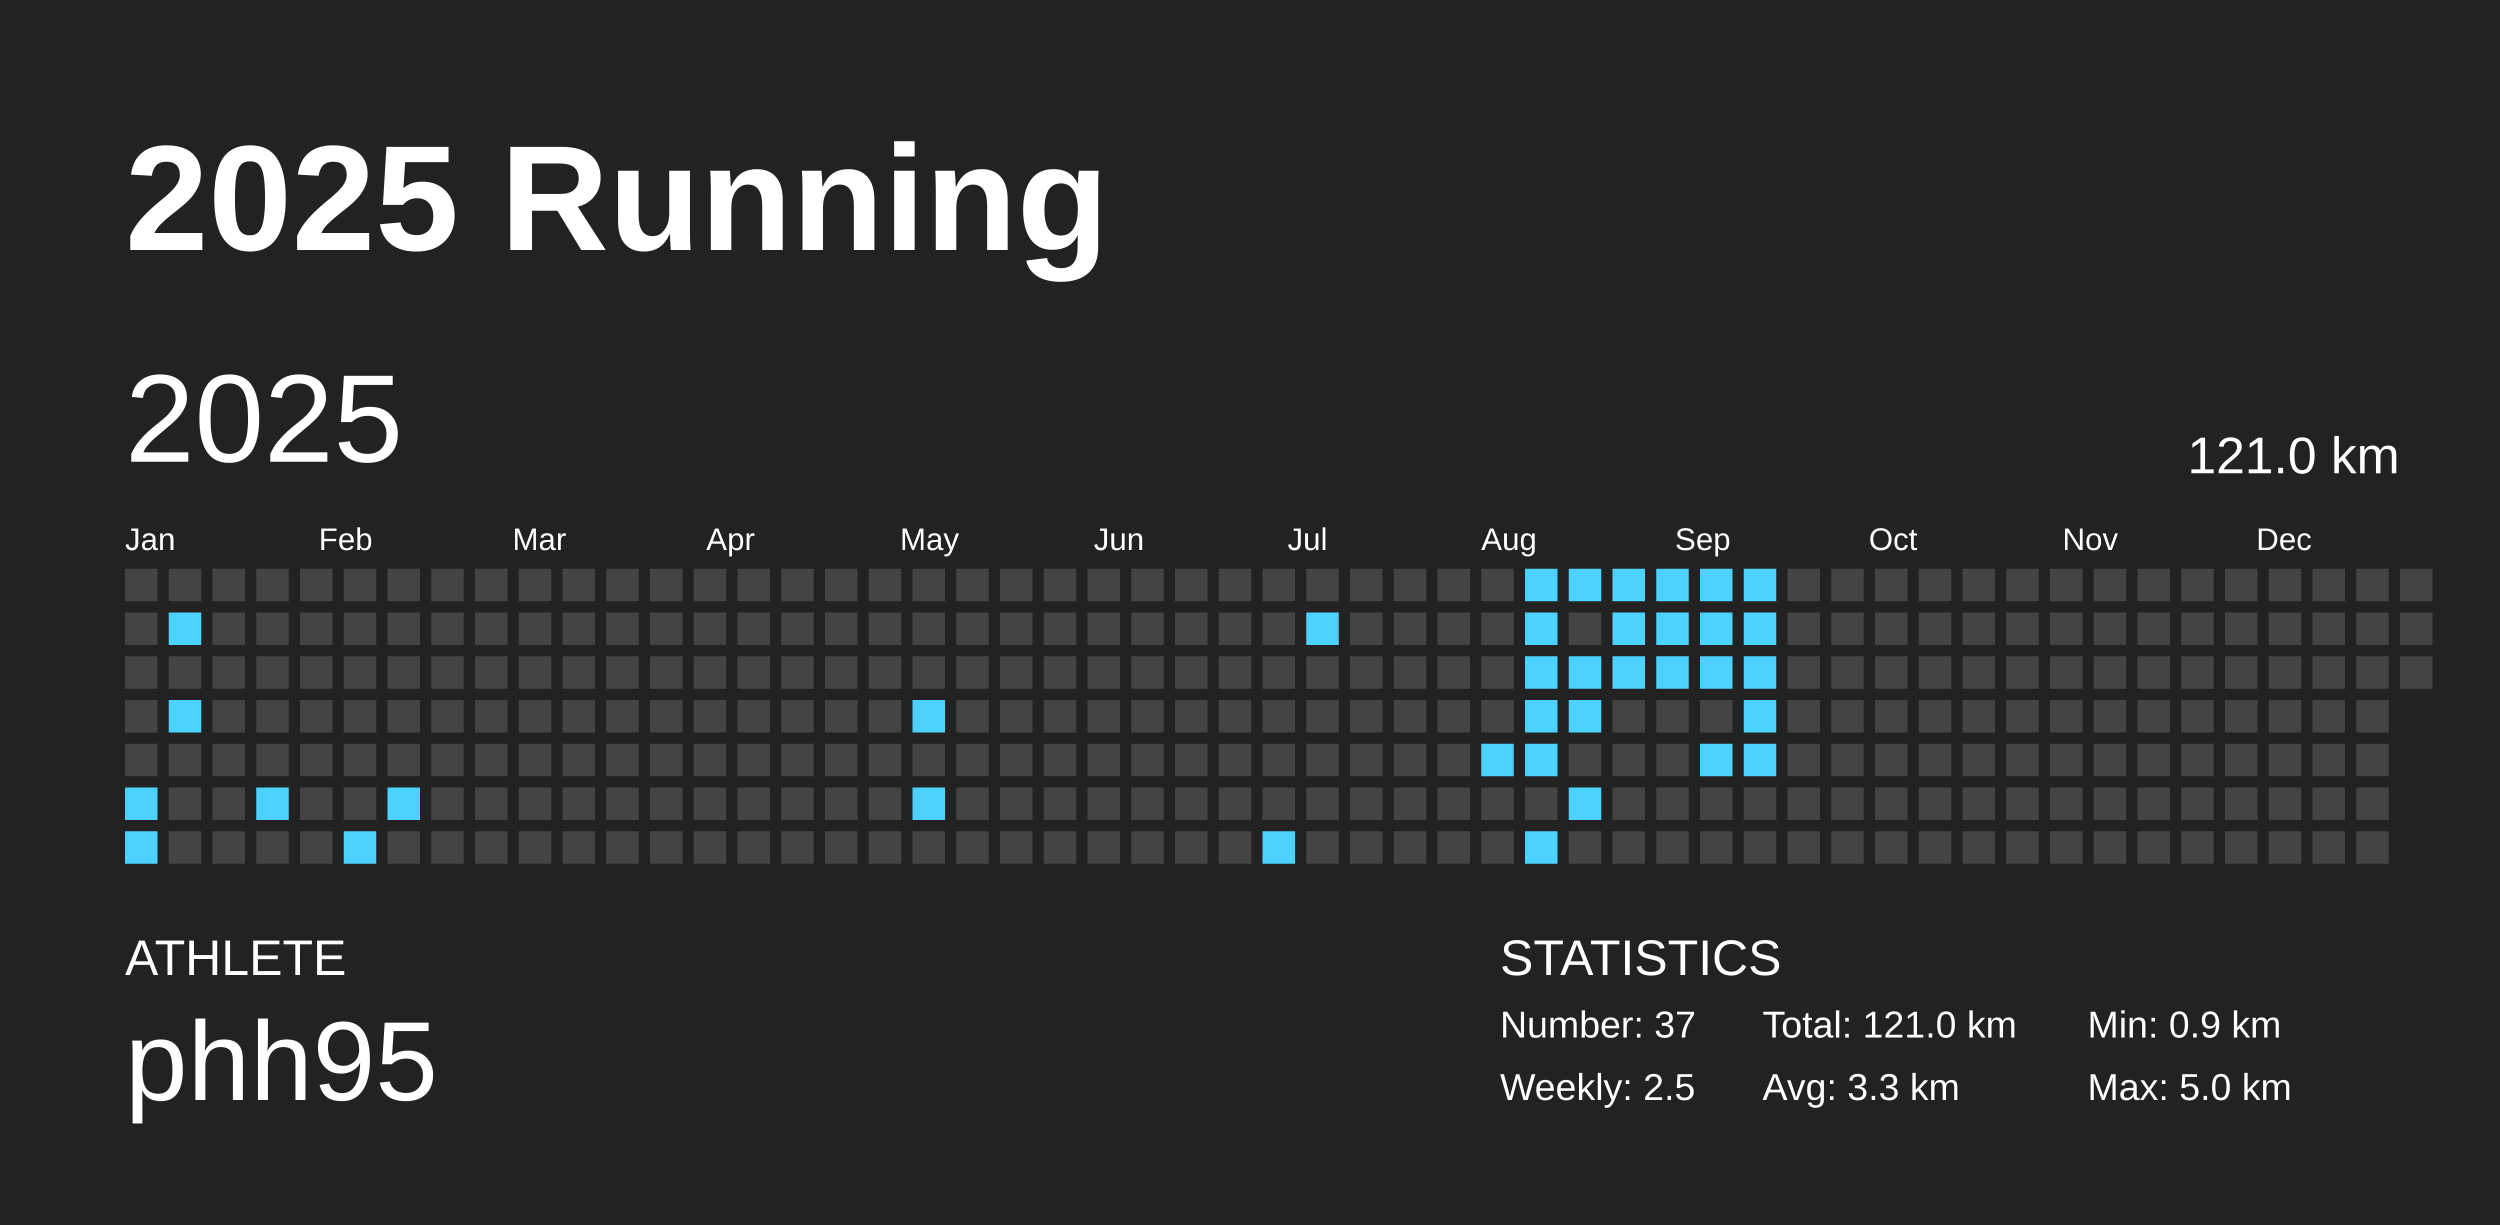
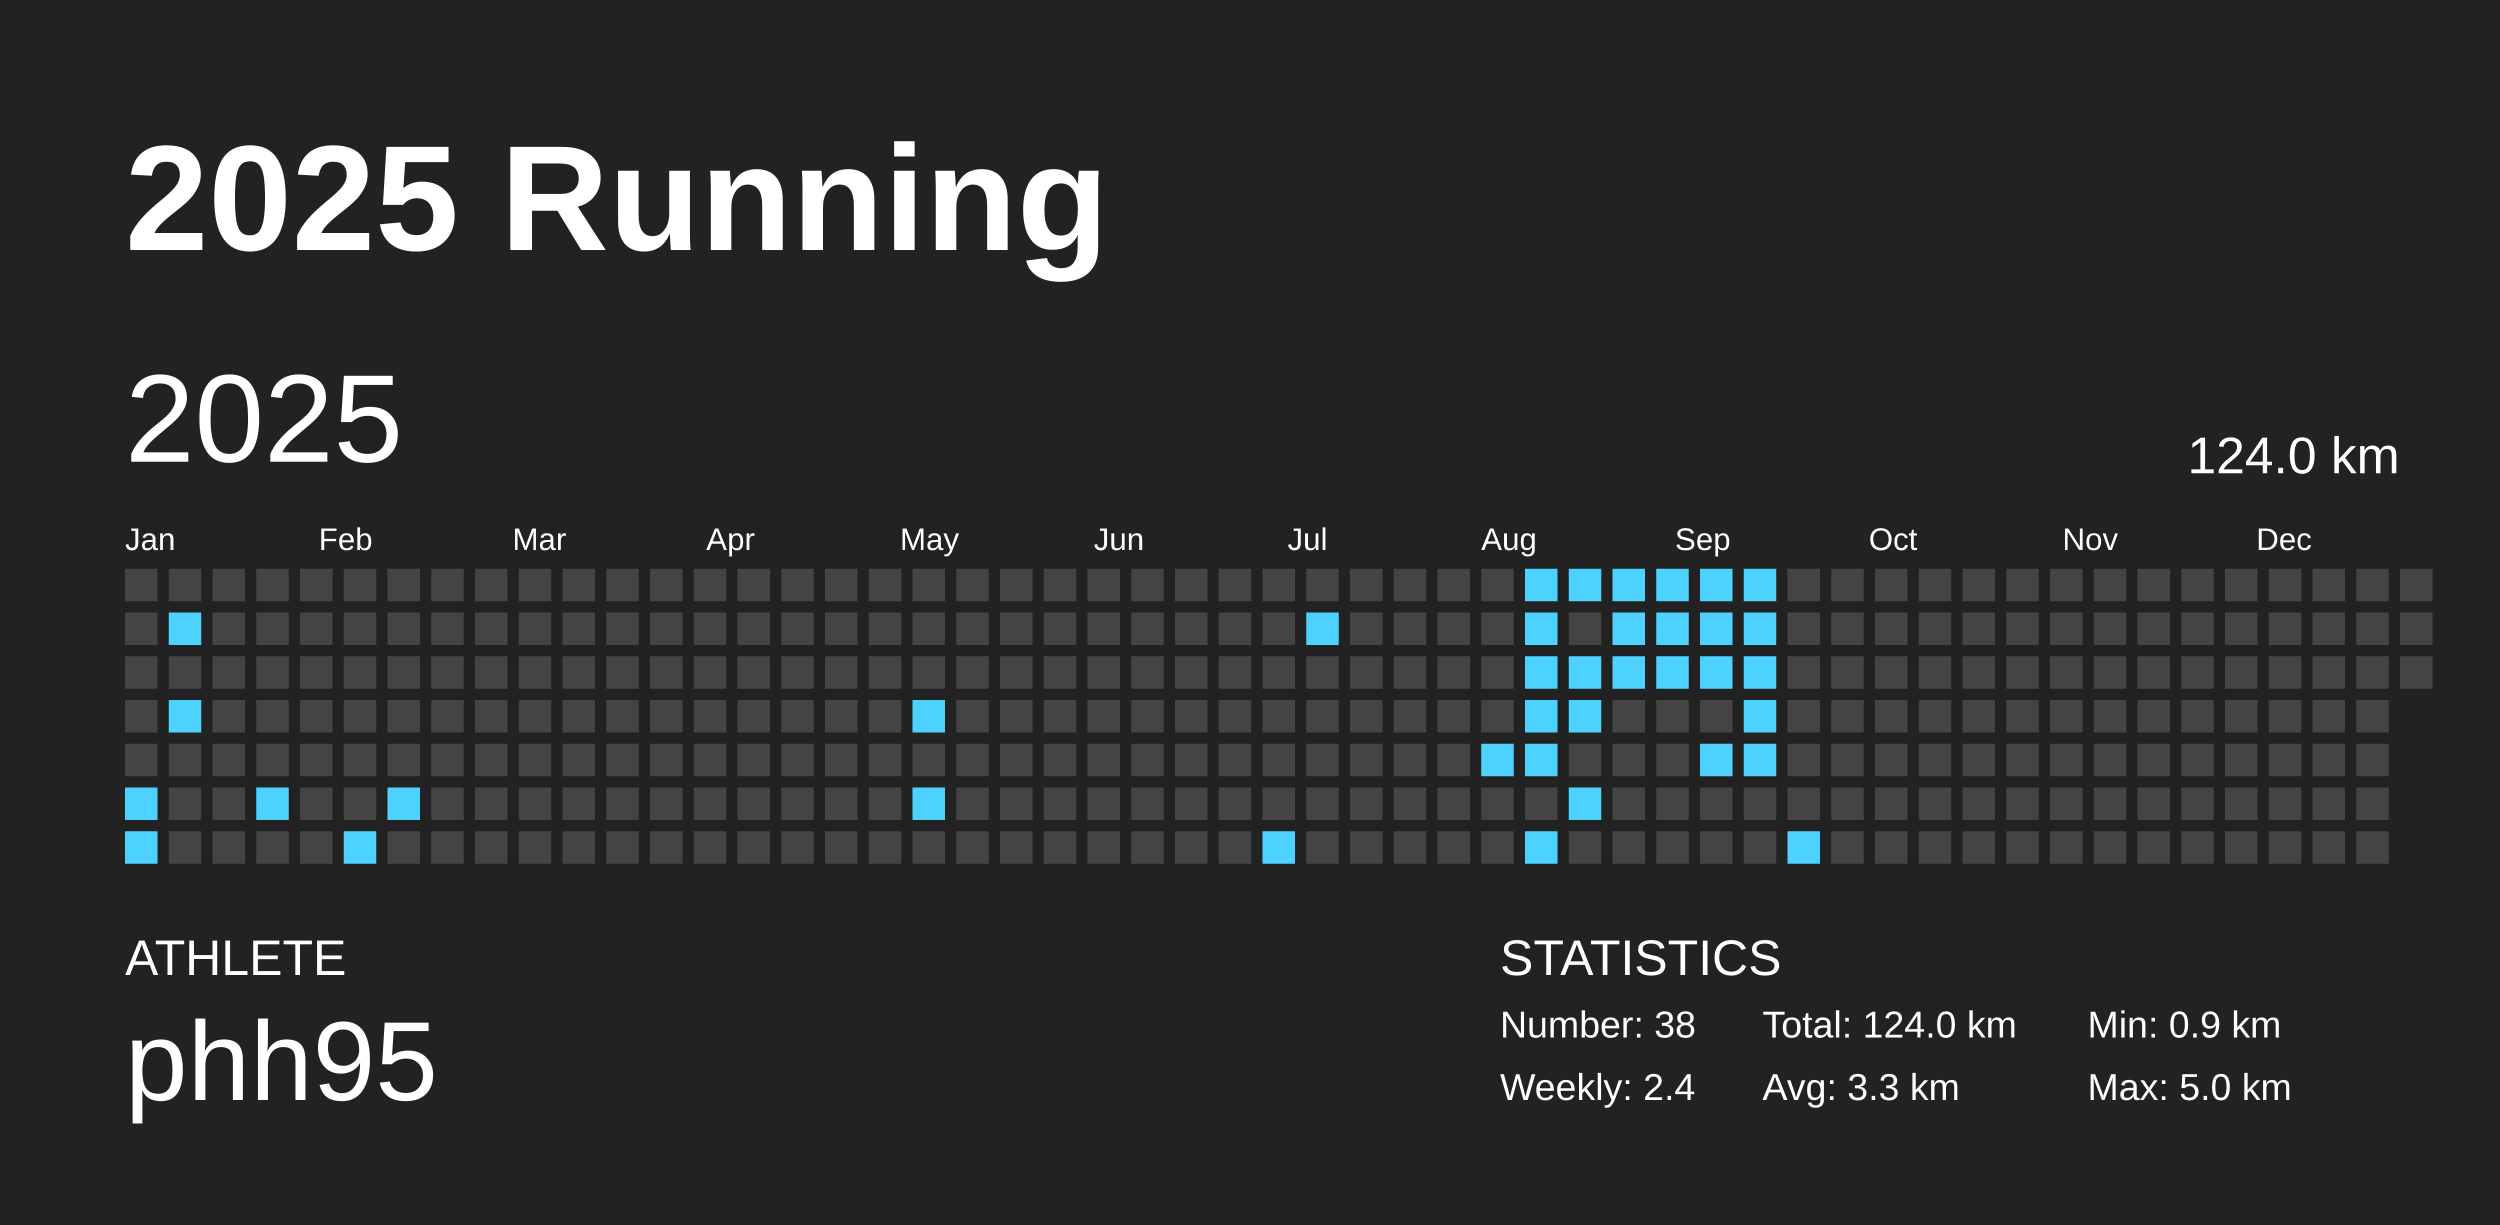
<svg xmlns="http://www.w3.org/2000/svg" baseProfile="full" height="98mm" version="1.1" viewBox="0,0,200,98" width="200mm">
  <defs />
  <rect fill="#222222" height="98" width="200" x="0" y="0" />
  <text fill="#FFFFFF" style="font-size:12px; font-family:Arial; font-weight:bold;" x="10" y="20">2025 Running</text>
  <text fill="#FFFFFF" style="font-size:4px; font-family:Arial" x="10" y="78">ATHLETE</text>
  <text fill="#FFFFFF" style="font-size:9px; font-family:Arial" x="10" y="88">phh95</text>
  <text fill="#FFFFFF" style="font-size:4px; font-family:Arial" x="120" y="78">STATISTICS</text>
-   <text fill="#FFFFFF" style="font-size:3px; font-family:Arial" x="120" y="83">Number: 37</text>
-   <text fill="#FFFFFF" style="font-size:3px; font-family:Arial" x="120" y="88">Weekly: 2.5</text>
-   <text fill="#FFFFFF" style="font-size:3px; font-family:Arial" x="141" y="83">Total: 121.0 km</text>
+   <text fill="#FFFFFF" style="font-size:3px; font-family:Arial" x="120" y="83">Number: 38</text>
+   <text fill="#FFFFFF" style="font-size:3px; font-family:Arial" x="120" y="88">Weekly: 2.4</text>
+   <text fill="#FFFFFF" style="font-size:3px; font-family:Arial" x="141" y="83">Total: 124.0 km</text>
  <text fill="#FFFFFF" style="font-size:3px; font-family:Arial" x="141" y="88">Avg: 3.3 km</text>
  <text fill="#FFFFFF" style="font-size:3px; font-family:Arial" x="167" y="83">Min: 0.9 km</text>
  <text fill="#FFFFFF" style="font-size:3px; font-family:Arial" x="167" y="88">Max: 5.0 km</text>
  <text dominant-baseline="hanging" fill="#FFFFFF" style="font-size:10.0px; font-family:Arial;" x="10" y="30">2025</text>
-   <text dominant-baseline="hanging" fill="#FFFFFF" style="font-size:4.125px; font-family:Arial;" x="175" y="35">121.0 km</text>
+   <text dominant-baseline="hanging" fill="#FFFFFF" style="font-size:4.125px; font-family:Arial;" x="175" y="35">124.0 km</text>
  <text fill="#FFFFFF" style="font-size:2.5px; font-family:Arial" x="10.0" y="44">Jan</text>
  <text fill="#FFFFFF" style="font-size:2.5px; font-family:Arial" x="25.5" y="44">Feb</text>
  <text fill="#FFFFFF" style="font-size:2.5px; font-family:Arial" x="41.0" y="44">Mar</text>
  <text fill="#FFFFFF" style="font-size:2.5px; font-family:Arial" x="56.5" y="44">Apr</text>
  <text fill="#FFFFFF" style="font-size:2.5px; font-family:Arial" x="72.0" y="44">May</text>
  <text fill="#FFFFFF" style="font-size:2.5px; font-family:Arial" x="87.5" y="44">Jun</text>
  <text fill="#FFFFFF" style="font-size:2.5px; font-family:Arial" x="103.0" y="44">Jul</text>
  <text fill="#FFFFFF" style="font-size:2.5px; font-family:Arial" x="118.5" y="44">Aug</text>
  <text fill="#FFFFFF" style="font-size:2.5px; font-family:Arial" x="134.0" y="44">Sep</text>
  <text fill="#FFFFFF" style="font-size:2.5px; font-family:Arial" x="149.5" y="44">Oct</text>
  <text fill="#FFFFFF" style="font-size:2.5px; font-family:Arial" x="165.0" y="44">Nov</text>
  <text fill="#FFFFFF" style="font-size:2.5px; font-family:Arial" x="180.5" y="44">Dec</text>
  <rect fill="#444444" height="2.6" width="2.6" x="10.0" y="45.5" />
  <rect fill="#444444" height="2.6" width="2.6" x="10.0" y="49.0" />
  <rect fill="#444444" height="2.6" width="2.6" x="10.0" y="52.5" />
  <rect fill="#444444" height="2.6" width="2.6" x="10.0" y="56.0" />
  <rect fill="#444444" height="2.6" width="2.6" x="10.0" y="59.5" />
  <rect fill="#4dd2ff" height="2.6" width="2.6" x="10.0" y="63.0" />
  <rect fill="#4dd2ff" height="2.6" width="2.6" x="10.0" y="66.5" />
  <rect fill="#444444" height="2.6" width="2.6" x="13.5" y="45.5" />
  <rect fill="#4dd2ff" height="2.6" width="2.6" x="13.5" y="49.0" />
  <rect fill="#444444" height="2.6" width="2.6" x="13.5" y="52.5" />
  <rect fill="#4dd2ff" height="2.6" width="2.6" x="13.5" y="56.0" />
  <rect fill="#444444" height="2.6" width="2.6" x="13.5" y="59.5" />
  <rect fill="#444444" height="2.6" width="2.6" x="13.5" y="63.0" />
  <rect fill="#444444" height="2.6" width="2.6" x="13.5" y="66.5" />
  <rect fill="#444444" height="2.6" width="2.6" x="17.0" y="45.5" />
  <rect fill="#444444" height="2.6" width="2.6" x="17.0" y="49.0" />
  <rect fill="#444444" height="2.6" width="2.6" x="17.0" y="52.5" />
  <rect fill="#444444" height="2.6" width="2.6" x="17.0" y="56.0" />
  <rect fill="#444444" height="2.6" width="2.6" x="17.0" y="59.5" />
  <rect fill="#444444" height="2.6" width="2.6" x="17.0" y="63.0" />
  <rect fill="#444444" height="2.6" width="2.6" x="17.0" y="66.5" />
  <rect fill="#444444" height="2.6" width="2.6" x="20.5" y="45.5" />
  <rect fill="#444444" height="2.6" width="2.6" x="20.5" y="49.0" />
  <rect fill="#444444" height="2.6" width="2.6" x="20.5" y="52.5" />
  <rect fill="#444444" height="2.6" width="2.6" x="20.5" y="56.0" />
  <rect fill="#444444" height="2.6" width="2.6" x="20.5" y="59.5" />
  <rect fill="#4dd2ff" height="2.6" width="2.6" x="20.5" y="63.0" />
  <rect fill="#444444" height="2.6" width="2.6" x="20.5" y="66.5" />
  <rect fill="#444444" height="2.6" width="2.6" x="24.0" y="45.5" />
  <rect fill="#444444" height="2.6" width="2.6" x="24.0" y="49.0" />
  <rect fill="#444444" height="2.6" width="2.6" x="24.0" y="52.5" />
  <rect fill="#444444" height="2.6" width="2.6" x="24.0" y="56.0" />
  <rect fill="#444444" height="2.6" width="2.6" x="24.0" y="59.5" />
  <rect fill="#444444" height="2.6" width="2.6" x="24.0" y="63.0" />
  <rect fill="#444444" height="2.6" width="2.6" x="24.0" y="66.5" />
  <rect fill="#444444" height="2.6" width="2.6" x="27.5" y="45.5" />
  <rect fill="#444444" height="2.6" width="2.6" x="27.5" y="49.0" />
  <rect fill="#444444" height="2.6" width="2.6" x="27.5" y="52.5" />
  <rect fill="#444444" height="2.6" width="2.6" x="27.5" y="56.0" />
  <rect fill="#444444" height="2.6" width="2.6" x="27.5" y="59.5" />
  <rect fill="#444444" height="2.6" width="2.6" x="27.5" y="63.0" />
  <rect fill="#4dd2ff" height="2.6" width="2.6" x="27.5" y="66.5" />
  <rect fill="#444444" height="2.6" width="2.6" x="31.0" y="45.5" />
  <rect fill="#444444" height="2.6" width="2.6" x="31.0" y="49.0" />
  <rect fill="#444444" height="2.6" width="2.6" x="31.0" y="52.5" />
  <rect fill="#444444" height="2.6" width="2.6" x="31.0" y="56.0" />
  <rect fill="#444444" height="2.6" width="2.6" x="31.0" y="59.5" />
  <rect fill="#4dd2ff" height="2.6" width="2.6" x="31.0" y="63.0" />
  <rect fill="#444444" height="2.6" width="2.6" x="31.0" y="66.5" />
  <rect fill="#444444" height="2.6" width="2.6" x="34.5" y="45.5" />
  <rect fill="#444444" height="2.6" width="2.6" x="34.5" y="49.0" />
  <rect fill="#444444" height="2.6" width="2.6" x="34.5" y="52.5" />
  <rect fill="#444444" height="2.6" width="2.6" x="34.5" y="56.0" />
  <rect fill="#444444" height="2.6" width="2.6" x="34.5" y="59.5" />
  <rect fill="#444444" height="2.6" width="2.6" x="34.5" y="63.0" />
  <rect fill="#444444" height="2.6" width="2.6" x="34.5" y="66.5" />
  <rect fill="#444444" height="2.6" width="2.6" x="38.0" y="45.5" />
  <rect fill="#444444" height="2.6" width="2.6" x="38.0" y="49.0" />
  <rect fill="#444444" height="2.6" width="2.6" x="38.0" y="52.5" />
  <rect fill="#444444" height="2.6" width="2.6" x="38.0" y="56.0" />
  <rect fill="#444444" height="2.6" width="2.6" x="38.0" y="59.5" />
  <rect fill="#444444" height="2.6" width="2.6" x="38.0" y="63.0" />
  <rect fill="#444444" height="2.6" width="2.6" x="38.0" y="66.5" />
  <rect fill="#444444" height="2.6" width="2.6" x="41.5" y="45.5" />
  <rect fill="#444444" height="2.6" width="2.6" x="41.5" y="49.0" />
  <rect fill="#444444" height="2.6" width="2.6" x="41.5" y="52.5" />
  <rect fill="#444444" height="2.6" width="2.6" x="41.5" y="56.0" />
  <rect fill="#444444" height="2.6" width="2.6" x="41.5" y="59.5" />
  <rect fill="#444444" height="2.6" width="2.6" x="41.5" y="63.0" />
  <rect fill="#444444" height="2.6" width="2.6" x="41.5" y="66.5" />
  <rect fill="#444444" height="2.6" width="2.6" x="45.0" y="45.5" />
  <rect fill="#444444" height="2.6" width="2.6" x="45.0" y="49.0" />
  <rect fill="#444444" height="2.6" width="2.6" x="45.0" y="52.5" />
  <rect fill="#444444" height="2.6" width="2.6" x="45.0" y="56.0" />
  <rect fill="#444444" height="2.6" width="2.6" x="45.0" y="59.5" />
  <rect fill="#444444" height="2.6" width="2.6" x="45.0" y="63.0" />
  <rect fill="#444444" height="2.6" width="2.6" x="45.0" y="66.5" />
  <rect fill="#444444" height="2.6" width="2.6" x="48.5" y="45.5" />
  <rect fill="#444444" height="2.6" width="2.6" x="48.5" y="49.0" />
  <rect fill="#444444" height="2.6" width="2.6" x="48.5" y="52.5" />
  <rect fill="#444444" height="2.6" width="2.6" x="48.5" y="56.0" />
  <rect fill="#444444" height="2.6" width="2.6" x="48.5" y="59.5" />
  <rect fill="#444444" height="2.6" width="2.6" x="48.5" y="63.0" />
  <rect fill="#444444" height="2.6" width="2.6" x="48.5" y="66.5" />
  <rect fill="#444444" height="2.6" width="2.6" x="52.0" y="45.5" />
  <rect fill="#444444" height="2.6" width="2.6" x="52.0" y="49.0" />
  <rect fill="#444444" height="2.6" width="2.6" x="52.0" y="52.5" />
  <rect fill="#444444" height="2.6" width="2.6" x="52.0" y="56.0" />
  <rect fill="#444444" height="2.6" width="2.6" x="52.0" y="59.5" />
  <rect fill="#444444" height="2.6" width="2.6" x="52.0" y="63.0" />
  <rect fill="#444444" height="2.6" width="2.6" x="52.0" y="66.5" />
  <rect fill="#444444" height="2.6" width="2.6" x="55.5" y="45.5" />
  <rect fill="#444444" height="2.6" width="2.6" x="55.5" y="49.0" />
  <rect fill="#444444" height="2.6" width="2.6" x="55.5" y="52.5" />
  <rect fill="#444444" height="2.6" width="2.6" x="55.5" y="56.0" />
  <rect fill="#444444" height="2.6" width="2.6" x="55.5" y="59.5" />
  <rect fill="#444444" height="2.6" width="2.6" x="55.5" y="63.0" />
  <rect fill="#444444" height="2.6" width="2.6" x="55.5" y="66.5" />
  <rect fill="#444444" height="2.6" width="2.6" x="59.0" y="45.5" />
  <rect fill="#444444" height="2.6" width="2.6" x="59.0" y="49.0" />
  <rect fill="#444444" height="2.6" width="2.6" x="59.0" y="52.5" />
  <rect fill="#444444" height="2.6" width="2.6" x="59.0" y="56.0" />
  <rect fill="#444444" height="2.6" width="2.6" x="59.0" y="59.5" />
  <rect fill="#444444" height="2.6" width="2.6" x="59.0" y="63.0" />
  <rect fill="#444444" height="2.6" width="2.6" x="59.0" y="66.5" />
  <rect fill="#444444" height="2.6" width="2.6" x="62.5" y="45.5" />
  <rect fill="#444444" height="2.6" width="2.6" x="62.5" y="49.0" />
  <rect fill="#444444" height="2.6" width="2.6" x="62.5" y="52.5" />
  <rect fill="#444444" height="2.6" width="2.6" x="62.5" y="56.0" />
  <rect fill="#444444" height="2.6" width="2.6" x="62.5" y="59.5" />
  <rect fill="#444444" height="2.6" width="2.6" x="62.5" y="63.0" />
  <rect fill="#444444" height="2.6" width="2.6" x="62.5" y="66.5" />
  <rect fill="#444444" height="2.6" width="2.6" x="66.0" y="45.5" />
  <rect fill="#444444" height="2.6" width="2.6" x="66.0" y="49.0" />
  <rect fill="#444444" height="2.6" width="2.6" x="66.0" y="52.5" />
  <rect fill="#444444" height="2.6" width="2.6" x="66.0" y="56.0" />
  <rect fill="#444444" height="2.6" width="2.6" x="66.0" y="59.5" />
  <rect fill="#444444" height="2.6" width="2.6" x="66.0" y="63.0" />
  <rect fill="#444444" height="2.6" width="2.6" x="66.0" y="66.5" />
  <rect fill="#444444" height="2.6" width="2.6" x="69.5" y="45.5" />
  <rect fill="#444444" height="2.6" width="2.6" x="69.5" y="49.0" />
  <rect fill="#444444" height="2.6" width="2.6" x="69.5" y="52.5" />
  <rect fill="#444444" height="2.6" width="2.6" x="69.5" y="56.0" />
  <rect fill="#444444" height="2.6" width="2.6" x="69.5" y="59.5" />
  <rect fill="#444444" height="2.6" width="2.6" x="69.5" y="63.0" />
  <rect fill="#444444" height="2.6" width="2.6" x="69.5" y="66.5" />
  <rect fill="#444444" height="2.6" width="2.6" x="73.0" y="45.5" />
  <rect fill="#444444" height="2.6" width="2.6" x="73.0" y="49.0" />
  <rect fill="#444444" height="2.6" width="2.6" x="73.0" y="52.5" />
  <rect fill="#4dd2ff" height="2.6" width="2.6" x="73.0" y="56.0" />
  <rect fill="#444444" height="2.6" width="2.6" x="73.0" y="59.5" />
  <rect fill="#4dd2ff" height="2.6" width="2.6" x="73.0" y="63.0" />
  <rect fill="#444444" height="2.6" width="2.6" x="73.0" y="66.5" />
  <rect fill="#444444" height="2.6" width="2.6" x="76.5" y="45.5" />
  <rect fill="#444444" height="2.6" width="2.6" x="76.5" y="49.0" />
  <rect fill="#444444" height="2.6" width="2.6" x="76.5" y="52.5" />
  <rect fill="#444444" height="2.6" width="2.6" x="76.5" y="56.0" />
  <rect fill="#444444" height="2.6" width="2.6" x="76.5" y="59.5" />
  <rect fill="#444444" height="2.6" width="2.6" x="76.5" y="63.0" />
  <rect fill="#444444" height="2.6" width="2.6" x="76.5" y="66.5" />
  <rect fill="#444444" height="2.6" width="2.6" x="80.0" y="45.5" />
  <rect fill="#444444" height="2.6" width="2.6" x="80.0" y="49.0" />
  <rect fill="#444444" height="2.6" width="2.6" x="80.0" y="52.5" />
  <rect fill="#444444" height="2.6" width="2.6" x="80.0" y="56.0" />
  <rect fill="#444444" height="2.6" width="2.6" x="80.0" y="59.5" />
  <rect fill="#444444" height="2.6" width="2.6" x="80.0" y="63.0" />
  <rect fill="#444444" height="2.6" width="2.6" x="80.0" y="66.5" />
  <rect fill="#444444" height="2.6" width="2.6" x="83.5" y="45.5" />
  <rect fill="#444444" height="2.6" width="2.6" x="83.5" y="49.0" />
  <rect fill="#444444" height="2.6" width="2.6" x="83.5" y="52.5" />
  <rect fill="#444444" height="2.6" width="2.6" x="83.5" y="56.0" />
  <rect fill="#444444" height="2.6" width="2.6" x="83.5" y="59.5" />
  <rect fill="#444444" height="2.6" width="2.6" x="83.5" y="63.0" />
  <rect fill="#444444" height="2.6" width="2.6" x="83.5" y="66.5" />
  <rect fill="#444444" height="2.6" width="2.6" x="87.0" y="45.5" />
  <rect fill="#444444" height="2.6" width="2.6" x="87.0" y="49.0" />
  <rect fill="#444444" height="2.6" width="2.6" x="87.0" y="52.5" />
  <rect fill="#444444" height="2.6" width="2.6" x="87.0" y="56.0" />
  <rect fill="#444444" height="2.6" width="2.6" x="87.0" y="59.5" />
  <rect fill="#444444" height="2.6" width="2.6" x="87.0" y="63.0" />
  <rect fill="#444444" height="2.6" width="2.6" x="87.0" y="66.5" />
  <rect fill="#444444" height="2.6" width="2.6" x="90.5" y="45.5" />
  <rect fill="#444444" height="2.6" width="2.6" x="90.5" y="49.0" />
  <rect fill="#444444" height="2.6" width="2.6" x="90.5" y="52.5" />
  <rect fill="#444444" height="2.6" width="2.6" x="90.5" y="56.0" />
  <rect fill="#444444" height="2.6" width="2.6" x="90.5" y="59.5" />
  <rect fill="#444444" height="2.6" width="2.6" x="90.5" y="63.0" />
  <rect fill="#444444" height="2.6" width="2.6" x="90.5" y="66.5" />
  <rect fill="#444444" height="2.6" width="2.6" x="94.0" y="45.5" />
  <rect fill="#444444" height="2.6" width="2.6" x="94.0" y="49.0" />
  <rect fill="#444444" height="2.6" width="2.6" x="94.0" y="52.5" />
  <rect fill="#444444" height="2.6" width="2.6" x="94.0" y="56.0" />
  <rect fill="#444444" height="2.6" width="2.6" x="94.0" y="59.5" />
  <rect fill="#444444" height="2.6" width="2.6" x="94.0" y="63.0" />
  <rect fill="#444444" height="2.6" width="2.6" x="94.0" y="66.5" />
  <rect fill="#444444" height="2.6" width="2.6" x="97.5" y="45.5" />
  <rect fill="#444444" height="2.6" width="2.6" x="97.5" y="49.0" />
  <rect fill="#444444" height="2.6" width="2.6" x="97.5" y="52.5" />
  <rect fill="#444444" height="2.6" width="2.6" x="97.5" y="56.0" />
  <rect fill="#444444" height="2.6" width="2.6" x="97.5" y="59.5" />
  <rect fill="#444444" height="2.6" width="2.6" x="97.5" y="63.0" />
  <rect fill="#444444" height="2.6" width="2.6" x="97.5" y="66.5" />
  <rect fill="#444444" height="2.6" width="2.6" x="101.0" y="45.5" />
  <rect fill="#444444" height="2.6" width="2.6" x="101.0" y="49.0" />
  <rect fill="#444444" height="2.6" width="2.6" x="101.0" y="52.5" />
  <rect fill="#444444" height="2.6" width="2.6" x="101.0" y="56.0" />
  <rect fill="#444444" height="2.6" width="2.6" x="101.0" y="59.5" />
  <rect fill="#444444" height="2.6" width="2.6" x="101.0" y="63.0" />
  <rect fill="#4dd2ff" height="2.6" width="2.6" x="101.0" y="66.5" />
  <rect fill="#444444" height="2.6" width="2.6" x="104.5" y="45.5" />
  <rect fill="#4dd2ff" height="2.6" width="2.6" x="104.5" y="49.0" />
  <rect fill="#444444" height="2.6" width="2.6" x="104.5" y="52.5" />
  <rect fill="#444444" height="2.6" width="2.6" x="104.5" y="56.0" />
  <rect fill="#444444" height="2.6" width="2.6" x="104.5" y="59.5" />
  <rect fill="#444444" height="2.6" width="2.6" x="104.5" y="63.0" />
  <rect fill="#444444" height="2.6" width="2.6" x="104.5" y="66.5" />
  <rect fill="#444444" height="2.6" width="2.6" x="108.0" y="45.5" />
  <rect fill="#444444" height="2.6" width="2.6" x="108.0" y="49.0" />
  <rect fill="#444444" height="2.6" width="2.6" x="108.0" y="52.5" />
  <rect fill="#444444" height="2.6" width="2.6" x="108.0" y="56.0" />
  <rect fill="#444444" height="2.6" width="2.6" x="108.0" y="59.5" />
  <rect fill="#444444" height="2.6" width="2.6" x="108.0" y="63.0" />
  <rect fill="#444444" height="2.6" width="2.6" x="108.0" y="66.5" />
  <rect fill="#444444" height="2.6" width="2.6" x="111.5" y="45.5" />
  <rect fill="#444444" height="2.6" width="2.6" x="111.5" y="49.0" />
  <rect fill="#444444" height="2.6" width="2.6" x="111.5" y="52.5" />
  <rect fill="#444444" height="2.6" width="2.6" x="111.5" y="56.0" />
  <rect fill="#444444" height="2.6" width="2.6" x="111.5" y="59.5" />
  <rect fill="#444444" height="2.6" width="2.6" x="111.5" y="63.0" />
  <rect fill="#444444" height="2.6" width="2.6" x="111.5" y="66.5" />
  <rect fill="#444444" height="2.6" width="2.6" x="115.0" y="45.5" />
  <rect fill="#444444" height="2.6" width="2.6" x="115.0" y="49.0" />
  <rect fill="#444444" height="2.6" width="2.6" x="115.0" y="52.5" />
  <rect fill="#444444" height="2.6" width="2.6" x="115.0" y="56.0" />
  <rect fill="#444444" height="2.6" width="2.6" x="115.0" y="59.5" />
  <rect fill="#444444" height="2.6" width="2.6" x="115.0" y="63.0" />
  <rect fill="#444444" height="2.6" width="2.6" x="115.0" y="66.5" />
  <rect fill="#444444" height="2.6" width="2.6" x="118.5" y="45.5" />
  <rect fill="#444444" height="2.6" width="2.6" x="118.5" y="49.0" />
  <rect fill="#444444" height="2.6" width="2.6" x="118.5" y="52.5" />
  <rect fill="#444444" height="2.6" width="2.6" x="118.5" y="56.0" />
  <rect fill="#4dd2ff" height="2.6" width="2.6" x="118.5" y="59.5" />
  <rect fill="#444444" height="2.6" width="2.6" x="118.5" y="63.0" />
  <rect fill="#444444" height="2.6" width="2.6" x="118.5" y="66.5" />
  <rect fill="#4dd2ff" height="2.6" width="2.6" x="122.0" y="45.5" />
  <rect fill="#4dd2ff" height="2.6" width="2.6" x="122.0" y="49.0" />
  <rect fill="#4dd2ff" height="2.6" width="2.6" x="122.0" y="52.5" />
  <rect fill="#4dd2ff" height="2.6" width="2.6" x="122.0" y="56.0" />
  <rect fill="#4dd2ff" height="2.6" width="2.6" x="122.0" y="59.5" />
  <rect fill="#444444" height="2.6" width="2.6" x="122.0" y="63.0" />
  <rect fill="#4dd2ff" height="2.6" width="2.6" x="122.0" y="66.5" />
  <rect fill="#4dd2ff" height="2.6" width="2.6" x="125.5" y="45.5" />
  <rect fill="#444444" height="2.6" width="2.6" x="125.5" y="49.0" />
  <rect fill="#4dd2ff" height="2.6" width="2.6" x="125.5" y="52.5" />
  <rect fill="#4dd2ff" height="2.6" width="2.6" x="125.5" y="56.0" />
  <rect fill="#444444" height="2.6" width="2.6" x="125.5" y="59.5" />
  <rect fill="#4dd2ff" height="2.6" width="2.6" x="125.5" y="63.0" />
  <rect fill="#444444" height="2.6" width="2.6" x="125.5" y="66.5" />
  <rect fill="#4dd2ff" height="2.6" width="2.6" x="129.0" y="45.5" />
  <rect fill="#4dd2ff" height="2.6" width="2.6" x="129.0" y="49.0" />
  <rect fill="#4dd2ff" height="2.6" width="2.6" x="129.0" y="52.5" />
  <rect fill="#444444" height="2.6" width="2.6" x="129.0" y="56.0" />
  <rect fill="#444444" height="2.6" width="2.6" x="129.0" y="59.5" />
  <rect fill="#444444" height="2.6" width="2.6" x="129.0" y="63.0" />
  <rect fill="#444444" height="2.6" width="2.6" x="129.0" y="66.5" />
  <rect fill="#4dd2ff" height="2.6" width="2.6" x="132.5" y="45.5" />
  <rect fill="#4dd2ff" height="2.6" width="2.6" x="132.5" y="49.0" />
  <rect fill="#4dd2ff" height="2.6" width="2.6" x="132.5" y="52.5" />
  <rect fill="#444444" height="2.6" width="2.6" x="132.5" y="56.0" />
  <rect fill="#444444" height="2.6" width="2.6" x="132.5" y="59.5" />
  <rect fill="#444444" height="2.6" width="2.6" x="132.5" y="63.0" />
  <rect fill="#444444" height="2.6" width="2.6" x="132.5" y="66.5" />
  <rect fill="#4dd2ff" height="2.6" width="2.6" x="136.0" y="45.5" />
  <rect fill="#4dd2ff" height="2.6" width="2.6" x="136.0" y="49.0" />
  <rect fill="#4dd2ff" height="2.6" width="2.6" x="136.0" y="52.5" />
  <rect fill="#444444" height="2.6" width="2.6" x="136.0" y="56.0" />
  <rect fill="#4dd2ff" height="2.6" width="2.6" x="136.0" y="59.5" />
  <rect fill="#444444" height="2.6" width="2.6" x="136.0" y="63.0" />
  <rect fill="#444444" height="2.6" width="2.6" x="136.0" y="66.5" />
  <rect fill="#4dd2ff" height="2.6" width="2.6" x="139.5" y="45.5" />
  <rect fill="#4dd2ff" height="2.6" width="2.6" x="139.5" y="49.0" />
  <rect fill="#4dd2ff" height="2.6" width="2.6" x="139.5" y="52.5" />
  <rect fill="#4dd2ff" height="2.6" width="2.6" x="139.5" y="56.0" />
  <rect fill="#4dd2ff" height="2.6" width="2.6" x="139.5" y="59.5" />
  <rect fill="#444444" height="2.6" width="2.6" x="139.5" y="63.0" />
  <rect fill="#444444" height="2.6" width="2.6" x="139.5" y="66.5" />
  <rect fill="#444444" height="2.6" width="2.6" x="143.0" y="45.5" />
  <rect fill="#444444" height="2.6" width="2.6" x="143.0" y="49.0" />
  <rect fill="#444444" height="2.6" width="2.6" x="143.0" y="52.5" />
  <rect fill="#444444" height="2.6" width="2.6" x="143.0" y="56.0" />
  <rect fill="#444444" height="2.6" width="2.6" x="143.0" y="59.5" />
  <rect fill="#444444" height="2.6" width="2.6" x="143.0" y="63.0" />
-   <rect fill="#444444" height="2.6" width="2.6" x="143.0" y="66.5" />
+   <rect fill="#4dd2ff" height="2.6" width="2.6" x="143.0" y="66.5" />
  <rect fill="#444444" height="2.6" width="2.6" x="146.5" y="45.5" />
  <rect fill="#444444" height="2.6" width="2.6" x="146.5" y="49.0" />
  <rect fill="#444444" height="2.6" width="2.6" x="146.5" y="52.5" />
  <rect fill="#444444" height="2.6" width="2.6" x="146.5" y="56.0" />
  <rect fill="#444444" height="2.6" width="2.6" x="146.5" y="59.5" />
  <rect fill="#444444" height="2.6" width="2.6" x="146.5" y="63.0" />
  <rect fill="#444444" height="2.6" width="2.6" x="146.5" y="66.5" />
  <rect fill="#444444" height="2.6" width="2.6" x="150.0" y="45.5" />
  <rect fill="#444444" height="2.6" width="2.6" x="150.0" y="49.0" />
  <rect fill="#444444" height="2.6" width="2.6" x="150.0" y="52.5" />
  <rect fill="#444444" height="2.6" width="2.6" x="150.0" y="56.0" />
  <rect fill="#444444" height="2.6" width="2.6" x="150.0" y="59.5" />
  <rect fill="#444444" height="2.6" width="2.6" x="150.0" y="63.0" />
  <rect fill="#444444" height="2.6" width="2.6" x="150.0" y="66.5" />
  <rect fill="#444444" height="2.6" width="2.6" x="153.5" y="45.5" />
  <rect fill="#444444" height="2.6" width="2.6" x="153.5" y="49.0" />
  <rect fill="#444444" height="2.6" width="2.6" x="153.5" y="52.5" />
  <rect fill="#444444" height="2.6" width="2.6" x="153.5" y="56.0" />
  <rect fill="#444444" height="2.6" width="2.6" x="153.5" y="59.5" />
  <rect fill="#444444" height="2.6" width="2.6" x="153.5" y="63.0" />
  <rect fill="#444444" height="2.6" width="2.6" x="153.5" y="66.5" />
  <rect fill="#444444" height="2.6" width="2.6" x="157.0" y="45.5" />
  <rect fill="#444444" height="2.6" width="2.6" x="157.0" y="49.0" />
  <rect fill="#444444" height="2.6" width="2.6" x="157.0" y="52.5" />
  <rect fill="#444444" height="2.6" width="2.6" x="157.0" y="56.0" />
  <rect fill="#444444" height="2.6" width="2.6" x="157.0" y="59.5" />
  <rect fill="#444444" height="2.6" width="2.6" x="157.0" y="63.0" />
  <rect fill="#444444" height="2.6" width="2.6" x="157.0" y="66.5" />
  <rect fill="#444444" height="2.6" width="2.6" x="160.5" y="45.5" />
  <rect fill="#444444" height="2.6" width="2.6" x="160.5" y="49.0" />
  <rect fill="#444444" height="2.6" width="2.6" x="160.5" y="52.5" />
  <rect fill="#444444" height="2.6" width="2.6" x="160.5" y="56.0" />
  <rect fill="#444444" height="2.6" width="2.6" x="160.5" y="59.5" />
  <rect fill="#444444" height="2.6" width="2.6" x="160.5" y="63.0" />
  <rect fill="#444444" height="2.6" width="2.6" x="160.5" y="66.5" />
  <rect fill="#444444" height="2.6" width="2.6" x="164.0" y="45.5" />
  <rect fill="#444444" height="2.6" width="2.6" x="164.0" y="49.0" />
  <rect fill="#444444" height="2.6" width="2.6" x="164.0" y="52.5" />
  <rect fill="#444444" height="2.6" width="2.6" x="164.0" y="56.0" />
  <rect fill="#444444" height="2.6" width="2.6" x="164.0" y="59.5" />
  <rect fill="#444444" height="2.6" width="2.6" x="164.0" y="63.0" />
  <rect fill="#444444" height="2.6" width="2.6" x="164.0" y="66.5" />
  <rect fill="#444444" height="2.6" width="2.6" x="167.5" y="45.5" />
  <rect fill="#444444" height="2.6" width="2.6" x="167.5" y="49.0" />
  <rect fill="#444444" height="2.6" width="2.6" x="167.5" y="52.5" />
  <rect fill="#444444" height="2.6" width="2.6" x="167.5" y="56.0" />
  <rect fill="#444444" height="2.6" width="2.6" x="167.5" y="59.5" />
  <rect fill="#444444" height="2.6" width="2.6" x="167.5" y="63.0" />
  <rect fill="#444444" height="2.6" width="2.6" x="167.5" y="66.5" />
  <rect fill="#444444" height="2.6" width="2.6" x="171.0" y="45.5" />
  <rect fill="#444444" height="2.6" width="2.6" x="171.0" y="49.0" />
  <rect fill="#444444" height="2.6" width="2.6" x="171.0" y="52.5" />
  <rect fill="#444444" height="2.6" width="2.6" x="171.0" y="56.0" />
  <rect fill="#444444" height="2.6" width="2.6" x="171.0" y="59.5" />
  <rect fill="#444444" height="2.6" width="2.6" x="171.0" y="63.0" />
  <rect fill="#444444" height="2.6" width="2.6" x="171.0" y="66.5" />
  <rect fill="#444444" height="2.6" width="2.6" x="174.5" y="45.5" />
  <rect fill="#444444" height="2.6" width="2.6" x="174.5" y="49.0" />
  <rect fill="#444444" height="2.6" width="2.6" x="174.5" y="52.5" />
  <rect fill="#444444" height="2.6" width="2.6" x="174.5" y="56.0" />
  <rect fill="#444444" height="2.6" width="2.6" x="174.5" y="59.5" />
  <rect fill="#444444" height="2.6" width="2.6" x="174.5" y="63.0" />
  <rect fill="#444444" height="2.6" width="2.6" x="174.5" y="66.5" />
  <rect fill="#444444" height="2.6" width="2.6" x="178.0" y="45.5" />
  <rect fill="#444444" height="2.6" width="2.6" x="178.0" y="49.0" />
  <rect fill="#444444" height="2.6" width="2.6" x="178.0" y="52.5" />
  <rect fill="#444444" height="2.6" width="2.6" x="178.0" y="56.0" />
  <rect fill="#444444" height="2.6" width="2.6" x="178.0" y="59.5" />
  <rect fill="#444444" height="2.6" width="2.6" x="178.0" y="63.0" />
  <rect fill="#444444" height="2.6" width="2.6" x="178.0" y="66.5" />
  <rect fill="#444444" height="2.6" width="2.6" x="181.5" y="45.5" />
  <rect fill="#444444" height="2.6" width="2.6" x="181.5" y="49.0" />
  <rect fill="#444444" height="2.6" width="2.6" x="181.5" y="52.5" />
  <rect fill="#444444" height="2.6" width="2.6" x="181.5" y="56.0" />
  <rect fill="#444444" height="2.6" width="2.6" x="181.5" y="59.5" />
  <rect fill="#444444" height="2.6" width="2.6" x="181.5" y="63.0" />
  <rect fill="#444444" height="2.6" width="2.6" x="181.5" y="66.5" />
  <rect fill="#444444" height="2.6" width="2.6" x="185.0" y="45.5" />
  <rect fill="#444444" height="2.6" width="2.6" x="185.0" y="49.0" />
  <rect fill="#444444" height="2.6" width="2.6" x="185.0" y="52.5" />
  <rect fill="#444444" height="2.6" width="2.6" x="185.0" y="56.0" />
  <rect fill="#444444" height="2.6" width="2.6" x="185.0" y="59.5" />
  <rect fill="#444444" height="2.6" width="2.6" x="185.0" y="63.0" />
  <rect fill="#444444" height="2.6" width="2.6" x="185.0" y="66.5" />
  <rect fill="#444444" height="2.6" width="2.6" x="188.5" y="45.5" />
  <rect fill="#444444" height="2.6" width="2.6" x="188.5" y="49.0" />
  <rect fill="#444444" height="2.6" width="2.6" x="188.5" y="52.5" />
  <rect fill="#444444" height="2.6" width="2.6" x="188.5" y="56.0" />
  <rect fill="#444444" height="2.6" width="2.6" x="188.5" y="59.5" />
  <rect fill="#444444" height="2.6" width="2.6" x="188.5" y="63.0" />
  <rect fill="#444444" height="2.6" width="2.6" x="188.5" y="66.5" />
  <rect fill="#444444" height="2.6" width="2.6" x="192.0" y="45.5" />
  <rect fill="#444444" height="2.6" width="2.6" x="192.0" y="49.0" />
  <rect fill="#444444" height="2.6" width="2.6" x="192.0" y="52.5" />
</svg>
